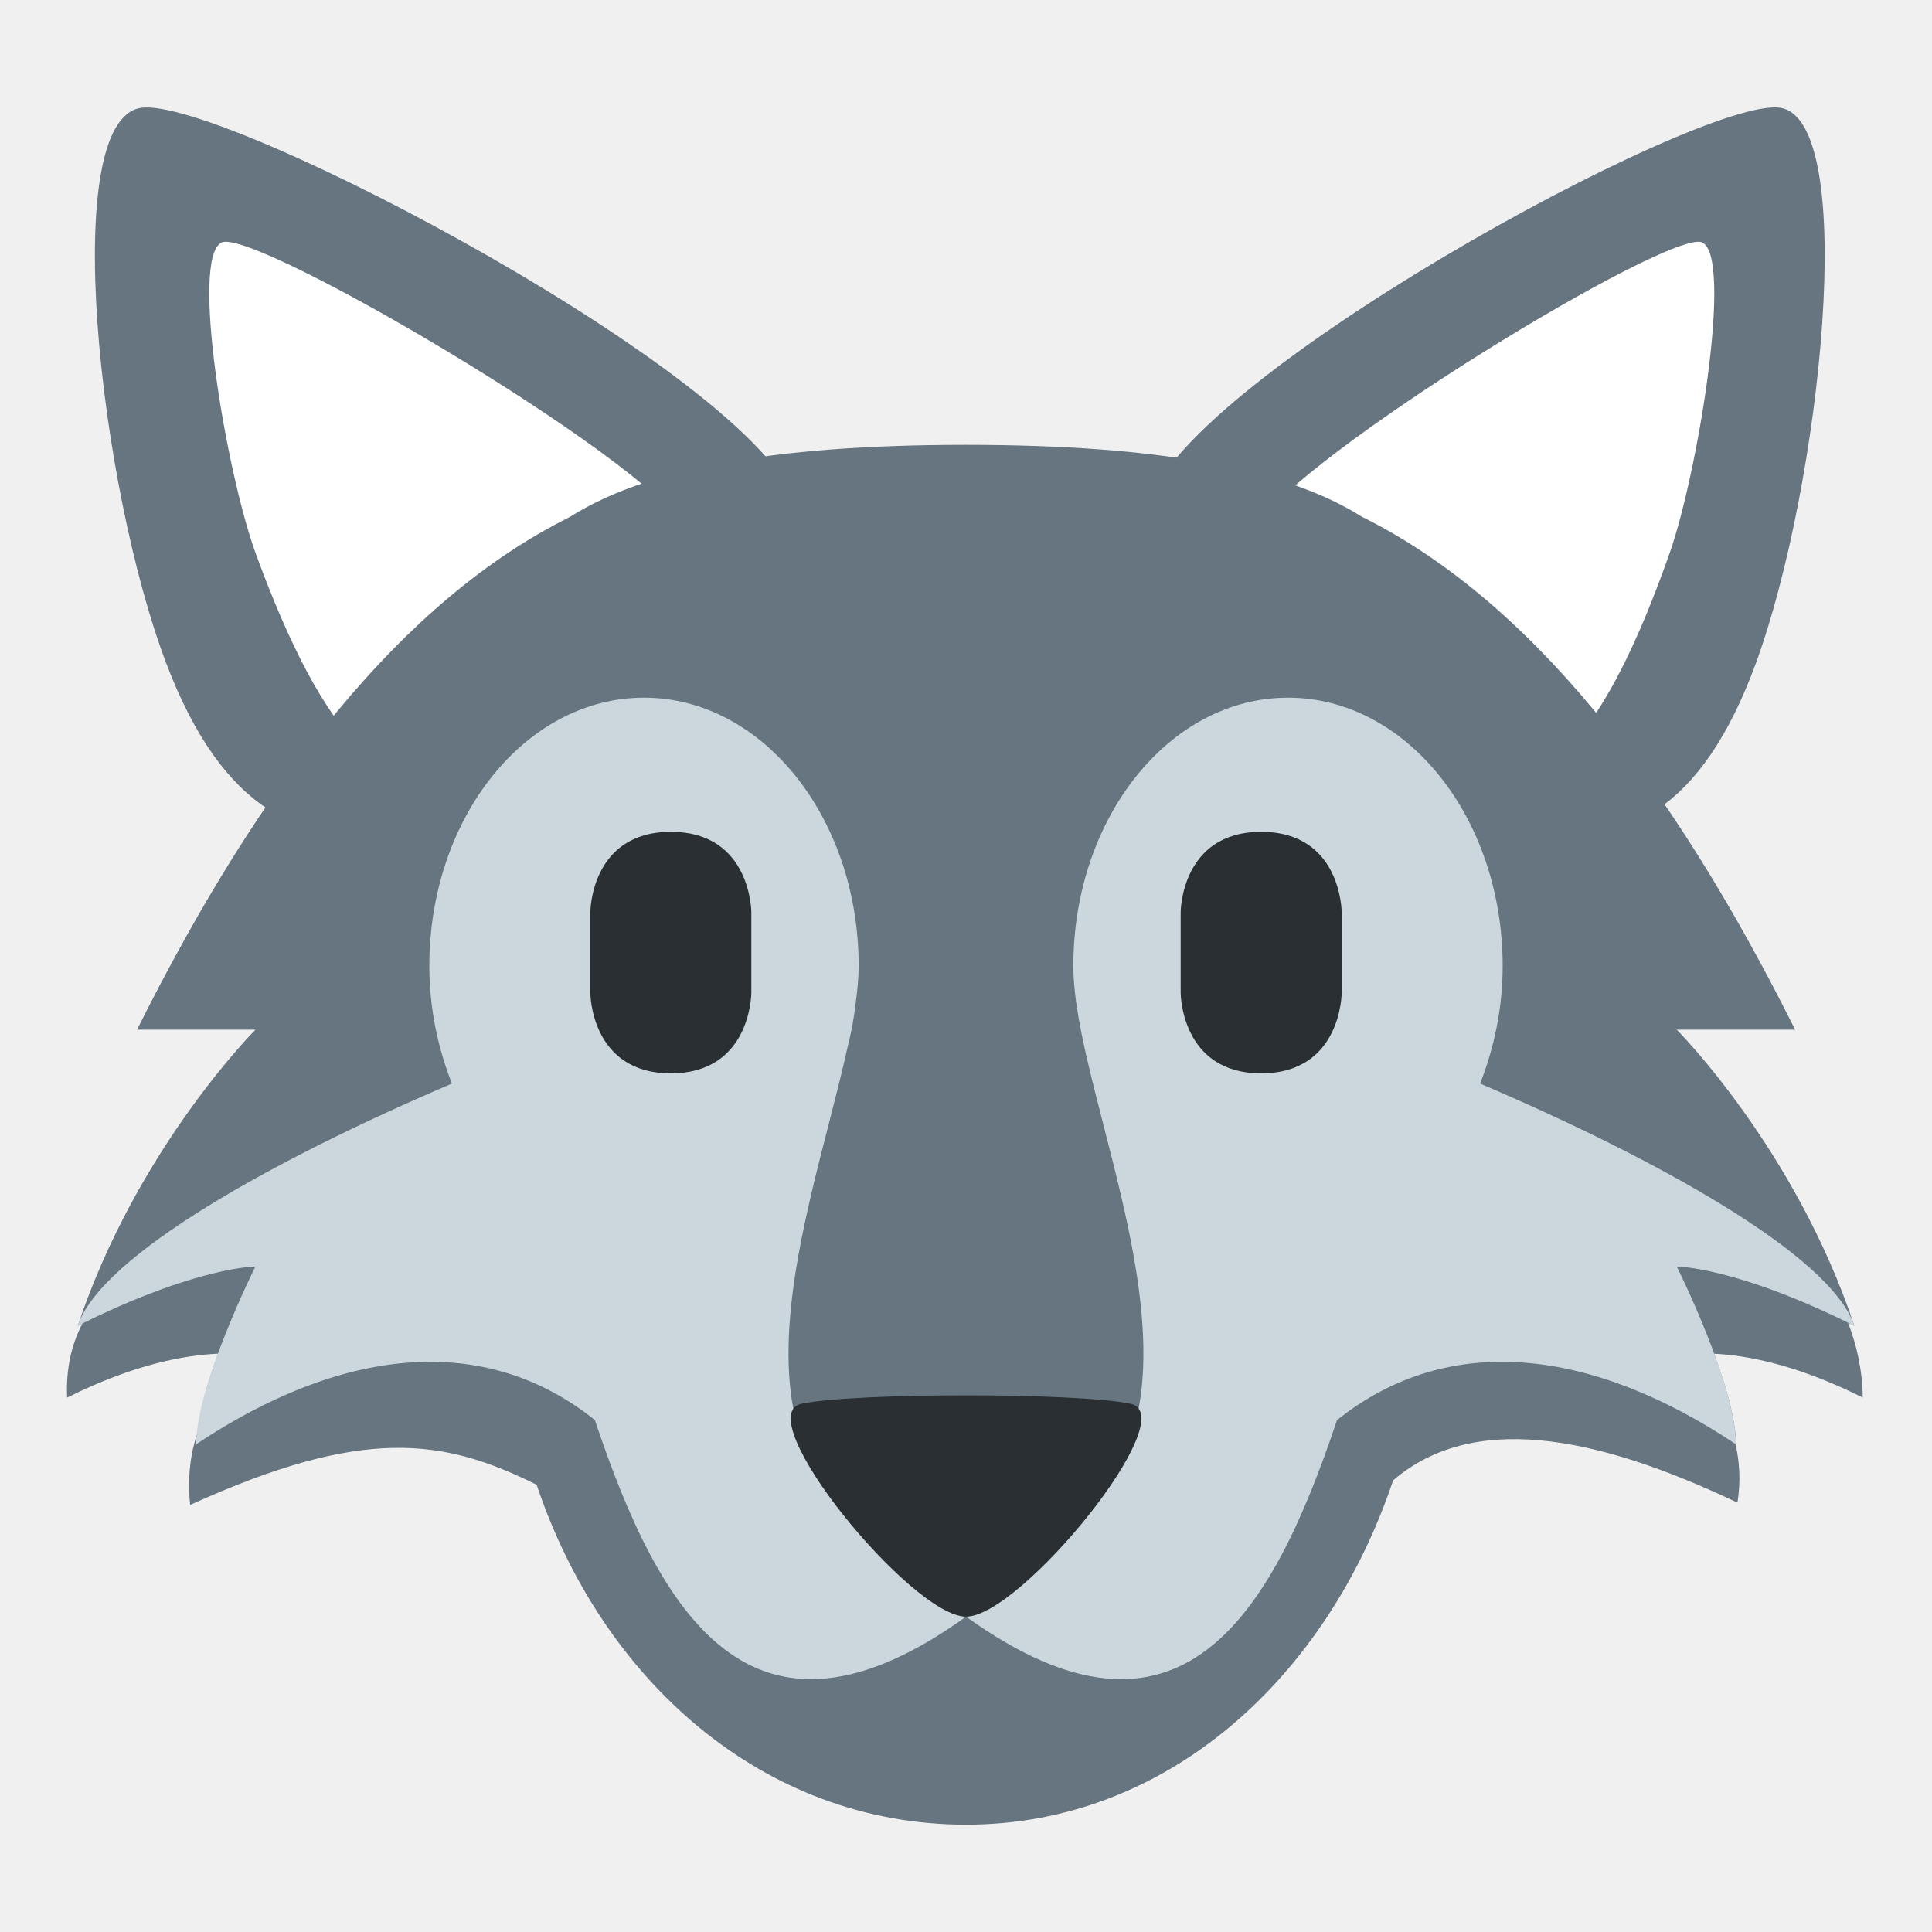
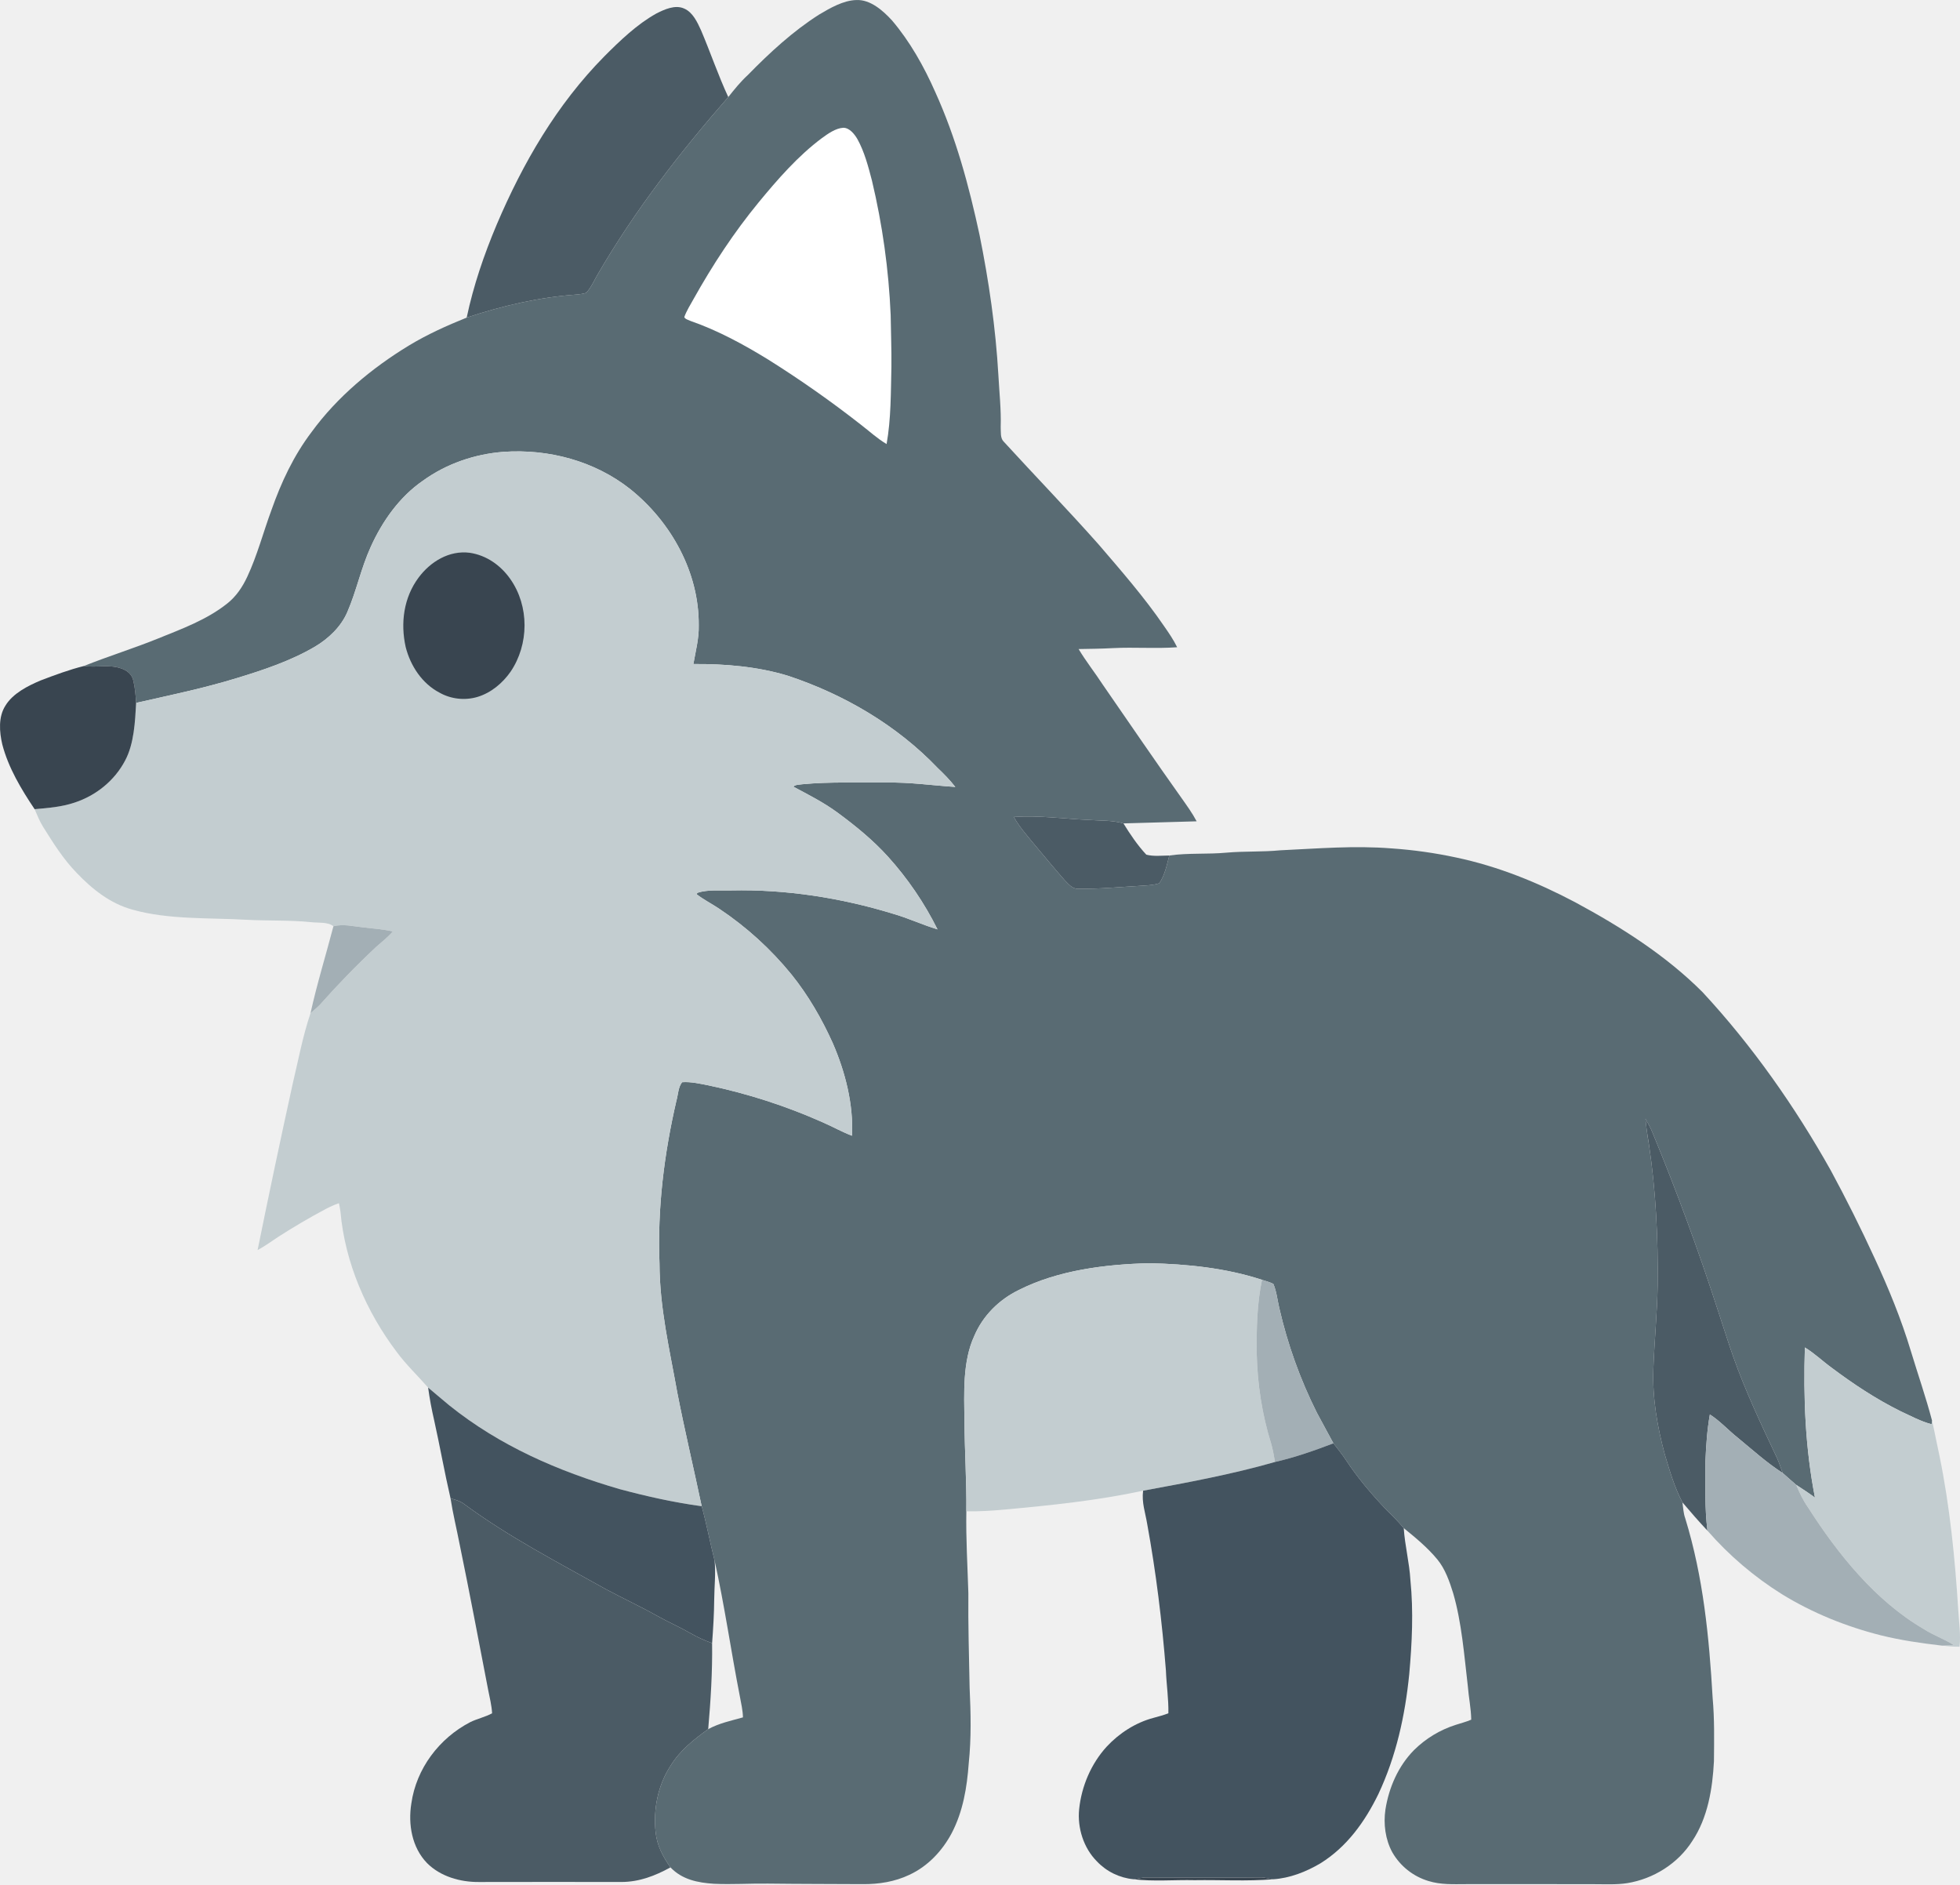
- <svg xmlns="http://www.w3.org/2000/svg" viewBox="0 0 36 36">
-   <path fill="#66757F" d="M14.858 9.497c.475 2.326-.182 4.236-2.921 4.638-2.741.403-6.7 3.898-8.848-1.798C1.844 9.038 1.092 2.234 2.628 2.009c1.537-.226 11.756 5.162 12.23 7.488z" />
-   <path data-player="true" fill="#ffffff" d="M12.784 9.851c.865 1.392-2.205 3.833-3.844 4.568-1.639.736-2.915-.66-4.173-4.1-.55-1.503-1.234-5.532-.634-5.802.599-.268 7.785 3.942 8.651 5.334z" />
-   <path fill="#66757F" d="M21.372 9.497c-.458 2.326.176 4.236 2.818 4.638 2.644.403 6.464 3.898 8.536-1.798 1.201-3.3 1.927-10.103.445-10.329-1.483-.225-11.342 5.163-11.799 7.489z" />
-   <path data-player="true" fill="#ffffff" d="M23.373 9.851c-.835 1.392 2.127 3.833 3.708 4.568 1.581.736 2.812-.66 4.026-4.1.531-1.503 1.19-5.532.611-5.802-.577-.268-7.509 3.942-8.345 5.334z" />
-   <path fill="#66757F" d="M32.347 26.912c0-.454-.188-1.091-.407-1.687.585.028 1.519.191 2.77.817-.008-.536-.118-.984-.273-1.393.041.02.075.034.116.055-1.104-3.31-3.309-5.517-3.309-5.517h2.206c-2.331-4.663-4.965-8.015-8.075-9.559-1.39-.873-3.688-1.338-7.373-1.339h-.003c-3.696 0-5.996.468-7.385 1.346-3.104 1.547-5.734 4.896-8.061 9.552H4.76s-2.207 2.206-3.311 5.517l.084-.039c-.201.392-.307.847-.282 1.377 1.263-.632 2.217-.792 2.813-.818-.189.513-.343 1.044-.386 1.475-.123.371-.191.812-.135 1.343 3.207-1.458 4.707-1.25 6.457-.375C11.213 31.29 14.206 34 18.001 34c3.793 0 6.746-2.794 7.958-6.416 1.458-1.25 3.708-.875 6.416.416.066-.413.036-.773-.036-1.093l.008.005z" />
-   <path fill="#CCD6DD" d="M34.553 24.704c-.437-1.313-3.665-3.101-6.973-4.513.26-.664.42-1.401.42-2.191 0-2.761-1.791-5-4-5s-4 2.239-4 5c0 3 4 10-2.001 11.118-5.125-.955-2.954-6.201-2.212-9.58.072-.276.125-.559.158-.853.034-.245.055-.476.055-.685 0-2.761-1.791-5-4-5s-4 2.239-4 5c0 .79.16 1.527.421 2.191-3.308 1.412-6.535 3.2-6.973 4.513C3.655 23.6 4.759 23.6 4.759 23.6s-1.104 2.208-1.104 3.312c2.67-1.78 5.339-2.122 7.429-.452C12.297 30.083 14 33 18.001 30.124c3.999 2.876 5.7-.04 6.912-3.662 2.092-1.673 4.763-1.33 7.434.45 0-1.104-1.103-3.312-1.103-3.312s1.103.001 3.309 1.104z" />
-   <path fill="#292F33" d="M11 17s0-1.5 1.5-1.5S14 17 14 17v1.5s0 1.5-1.5 1.5-1.5-1.5-1.5-1.5V17zm11 0s0-1.5 1.5-1.5S25 17 25 17v1.5s0 1.5-1.5 1.5-1.5-1.5-1.5-1.5V17zm-7.061 9.156c-1.021.208 2.041 3.968 3.062 3.968 1.02 0 4.082-3.76 3.062-3.968s-5.103-.208-6.124 0z" />
+ <svg xmlns="http://www.w3.org/2000/svg" viewBox="0 0 100 96.124">
+   <path fill="#596b73" d="M43.689.002c-.663.016-1.345.413-1.903.745-1.331.846-2.531 1.954-3.629 3.078-.373.343-.686.731-1 1.127-2.474 2.831-4.761 5.774-6.655 9.032-.186.316-.343.692-.598.958a2.32 2.32 0 0 1-.461.082c-1.914.133-3.815.573-5.632 1.177-1.021.414-2.019.861-2.962 1.434-1.877 1.142-3.648 2.617-4.948 4.399-.919 1.212-1.551 2.564-2.054 3.993-.413 1.118-.726 2.32-1.23 3.392-.247.531-.572 1.015-1.037 1.379-1.045.825-2.288 1.276-3.507 1.771-1.25.508-2.542.905-3.794 1.407.661.092 1.297-.094 1.908.124.288.097.534.29.608.598.095.376.125.772.15 1.159 1.698-.386 3.443-.744 5.129-1.263 1.357-.411 2.778-.887 4.001-1.609.69-.412 1.326-1.014 1.646-1.762.47-1.084.695-2.228 1.191-3.317.589-1.312 1.47-2.56 2.666-3.384 1.201-.867 2.635-1.358 4.11-1.472 2.305-.158 4.646.463 6.47 1.903 2.082 1.673 3.513 4.241 3.492 6.947.015.68-.159 1.313-.273 1.975 1.61-.014 3.304.129 4.849.606 2.849.949 5.533 2.519 7.616 4.698.318.306.629.615.898.965-1.187-.078-2.32-.246-3.513-.223-1.429.013-2.875-.049-4.299.086-.135.027-.356.011-.449.126.768.407 1.535.797 2.24 1.312.917.673 1.82 1.409 2.585 2.254a16.493 16.493 0 0 1 2.528 3.711c-.765-.23-1.49-.572-2.26-.794-2.665-.816-5.472-1.255-8.262-1.193-.557.016-1.196-.055-1.73.123l-.037.072c.36.281.779.489 1.157.744a16.72 16.72 0 0 1 3.685 3.353c.853 1.059 1.548 2.264 2.105 3.502.634 1.46 1.061 3.122.979 4.721-.511-.194-.992-.468-1.493-.685a28.945 28.945 0 0 0-5.817-1.882c-.434-.086-.907-.196-1.351-.164-.202.215-.214.66-.297.943-.629 2.722-.974 5.497-.863 8.296.007 2.283.511 4.373.909 6.602.379 1.937.836 3.858 1.244 5.79.25.914.424 1.846.657 2.765.508 2.289.84 4.641 1.292 6.945.064.349.149.707.156 1.061-.608.172-1.211.294-1.773.6-.735.531-1.423 1.068-1.909 1.85-.653.988-.902 2.241-.774 3.41.069.675.372 1.247.757 1.792.6.626 1.389.782 2.22.837.916.041 1.836-.02 2.753-.009 1.613.02 3.225.017 4.838.027.823.006 1.635-.121 2.382-.477.942-.437 1.677-1.221 2.159-2.13.576-1.107.777-2.325.866-3.555.135-1.29.105-2.569.045-3.862-.031-1.608-.079-3.214-.064-4.823-.042-1.392-.128-2.779-.103-4.174.017-1.543-.089-3.08-.095-4.622-.021-1.394-.1-3.025.498-4.317.437-1.036 1.266-1.858 2.271-2.347 2.012-1.017 4.438-1.315 6.665-1.368 1.918.04 3.918.246 5.746.847.198.061.391.115.578.207.166.383.206.826.303 1.231a23.685 23.685 0 0 0 1.917 5.339c.277.523.566 1.041.845 1.563.208.275.43.534.618.824.614.935 1.348 1.799 2.12 2.606.303.286.581.579.851.896.608.494 1.213.99 1.715 1.599.397.479.624 1.131.806 1.72.438 1.501.563 3.177.747 4.732.044.574.166 1.147.175 1.721-.254.112-.532.179-.796.266a5.32 5.32 0 0 0-2.121 1.283c-.807.819-1.284 1.911-1.461 3.038-.108.731-.005 1.529.352 2.181a3.183 3.183 0 0 0 1.839 1.461c.642.199 1.268.162 1.93.161 2.162-.008 4.324.004 6.487.002.563-.001 1.163.034 1.719-.051 1.347-.216 2.601-1 3.334-2.159.787-1.179 1.029-2.67 1.1-4.06.01-1.08.031-2.152-.066-3.228-.18-3.119-.476-6.163-1.398-9.164-.097-.266-.103-.539-.143-.814-.408-.774-.647-1.6-.897-2.433-.387-1.432-.641-2.886-.587-4.375.051-1.43.198-2.857.219-4.289.028-2.381-.091-4.776-.44-7.132a16.402 16.402 0 0 1-.181-1.343c.133.243.266.473.367.729a122.457 122.457 0 0 1 3.337 9.077c.258.771.496 1.547.766 2.313.626 1.775 1.451 3.518 2.256 5.221.105.24.182.486.274.733.23.2.454.405.687.603.325.211.648.422.96.652-.495-2.532-.596-5.086-.515-7.659.497.302.896.693 1.365 1.033 1.099.827 2.272 1.601 3.504 2.213.516.239 1.047.528 1.598.671l.021-.187c-.314-1.194-.724-2.368-1.081-3.549-.489-1.624-1.139-3.208-1.853-4.746a76.018 76.018 0 0 0-2.234-4.471c-1.823-3.248-3.999-6.35-6.533-9.083-1.876-1.883-4.179-3.339-6.509-4.595-1.926-1.017-3.939-1.832-6.075-2.282a23.272 23.272 0 0 0-3.273-.462c-1.937-.154-3.771.006-5.699.096-.909.089-1.821.039-2.731.119-.977.093-1.951.006-2.926.146-.123.467-.232 1.018-.513 1.418-.265.086-.565.103-.842.121-1.094.062-2.199.172-3.295.159-.296.014-.497-.244-.687-.435-.551-.623-1.076-1.271-1.613-1.905-.353-.432-.71-.83-.98-1.323 1.269-.092 2.564.096 3.834.151.595.044 1.173.009 1.755.176 1.245-.039 2.492-.066 3.735-.106-.223-.425-.499-.799-.774-1.192-1.36-1.908-2.677-3.847-4.011-5.774-.4-.615-.861-1.193-1.237-1.822.586-.011 1.171-.015 1.757-.048 1.089-.055 2.185.035 3.271-.044-.191-.39-.43-.736-.677-1.091-.991-1.45-2.183-2.816-3.327-4.15-1.588-1.789-3.239-3.493-4.854-5.258-.174-.176-.131-.505-.145-.735.028-.886-.071-1.761-.118-2.645-.138-2.41-.485-4.798-.963-7.162-.544-2.518-1.198-4.947-2.266-7.3-.567-1.282-1.284-2.561-2.196-3.632-.455-.497-1.106-1.079-1.824-1.043Z" />
+   <path fill="#4b5b65" d="M33.484.691c-.99.551-1.856 1.388-2.652 2.185-2.423 2.456-4.149 5.429-5.492 8.586-.644 1.528-1.187 3.115-1.529 4.739 1.817-.604 3.718-1.044 5.632-1.177a2.32 2.32 0 0 0 .461-.082c.255-.266.412-.642.598-.958 1.894-3.258 4.181-6.201 6.655-9.032-.516-1.113-.908-2.274-1.387-3.4-.188-.412-.422-.928-.866-1.116-.459-.209-1.006.045-1.42.255Z" />
+   <path data-player="true" fill="#ffffff" d="M43.028 6.518c-.394.021-.788.305-1.098.53-1.215.907-2.259 2.103-3.219 3.27-1.265 1.537-2.349 3.193-3.321 4.928-.167.301-.361.605-.478.93.045.112.228.148.328.2 1.386.482 2.717 1.205 3.964 1.973a55.5 55.5 0 0 1 4.714 3.312c.445.342.83.703 1.316.992.23-1.28.215-2.653.246-3.95.011-.879-.028-1.759-.038-2.637a36.288 36.288 0 0 0-.954-6.85c-.186-.713-.382-1.47-.742-2.119-.145-.25-.4-.577-.718-.579Z" />
+   <path fill="#c3cdd0" d="M25.688 23.05c-1.475.114-2.909.605-4.11 1.472-1.196.824-2.077 2.072-2.666 3.384-.496 1.089-.721 2.233-1.191 3.317-.32.748-.956 1.35-1.646 1.762-1.223.722-2.644 1.198-4.001 1.609-1.686.519-3.431.877-5.129 1.263-.053.953-.103 2.083-.561 2.939-.537 1.026-1.486 1.789-2.582 2.148-.671.224-1.337.273-2.036.335.134.302.249.604.424.886.522.834 1.028 1.647 1.716 2.357.793.834 1.718 1.571 2.847 1.88 1.839.524 3.948.409 5.817.519 1.101.058 2.199.01 3.299.121.359.046.849-.024 1.143.208.516-.123.981.001 1.492.056.519.062 1.025.095 1.538.21-.256.301-.56.529-.852.79a44.484 44.484 0 0 0-2.873 2.954c-.149.15-.313.284-.474.426-.395 1.164-.621 2.387-.905 3.581a524.168 524.168 0 0 0-1.796 8.505c.366-.202.705-.439 1.05-.673a34.25 34.25 0 0 1 2.428-1.425c.217-.113.44-.215.673-.294.033.144.058.291.078.438.227 2.578 1.318 5.102 2.875 7.156.483.653 1.064 1.201 1.597 1.811.354.307.72.599 1.076.904 2.573 2.065 5.551 3.36 8.699 4.277 1.373.368 2.773.68 4.183.872-.408-1.932-.865-3.853-1.244-5.79-.398-2.229-.902-4.319-.909-6.602-.111-2.799.234-5.574.863-8.296.083-.283.095-.728.297-.943.444-.032.917.078 1.351.164a28.945 28.945 0 0 1 5.817 1.882c.501.217.982.491 1.493.685.082-1.599-.345-3.261-.979-4.721-.557-1.238-1.252-2.443-2.105-3.502a16.72 16.72 0 0 0-3.685-3.353c-.378-.255-.797-.463-1.157-.744l.037-.072c.534-.178 1.173-.107 1.73-.123 2.79-.062 5.597.377 8.262 1.193.77.222 1.495.564 2.26.794a16.493 16.493 0 0 0-2.528-3.711c-.765-.845-1.668-1.581-2.585-2.254-.705-.515-1.472-.905-2.24-1.312.093-.115.314-.099.449-.126 1.424-.135 2.87-.073 4.299-.086 1.193-.023 2.326.145 3.513.223a8.809 8.809 0 0 0-.898-.965c-2.083-2.179-4.767-3.749-7.616-4.698-1.545-.477-3.239-.62-4.849-.606.114-.662.288-1.295.273-1.975.021-2.706-1.41-5.274-3.492-6.947-1.824-1.44-4.165-2.061-6.47-1.903Z" />
+   <path fill="#394550" d="M23.966 28.199c-1.046-.134-2.005.451-2.612 1.269-.757 1.017-.928 2.316-.657 3.535.244.965.838 1.869 1.736 2.336.582.327 1.29.403 1.929.213.688-.207 1.277-.699 1.685-1.282.948-1.394.964-3.347-.011-4.732-.492-.7-1.214-1.212-2.07-1.339Z" />
+   <path fill="#394550" d="M4.28 33.976c-.751.187-1.481.46-2.203.734-.65.274-1.419.66-1.797 1.282-.373.576-.313 1.346-.163 1.984.308 1.186.971 2.294 1.65 3.303.699-.062 1.365-.111 2.036-.335 1.096-.359 2.045-1.122 2.582-2.148.458-.856.508-1.986.561-2.939-.025-.387-.055-.783-.15-1.159-.074-.308-.32-.501-.608-.598-.611-.218-1.247-.032-1.908-.124Z" />
+   <path fill="#4b5b65" d="M51.729 41.677c.27.493.627.891.98 1.323.537.634 1.062 1.282 1.613 1.905.19.191.391.449.687.435 1.096.013 2.201-.097 3.295-.159.277-.018.577-.035.842-.121.281-.4.39-.951.513-1.418-.381.004-.805.056-1.175-.043-.445-.478-.824-1.04-1.166-1.595-.582-.167-1.16-.132-1.755-.176-1.27-.055-2.565-.243-3.834-.151Z" />
+   <path fill="#a3afb5" d="M17.012 47.25c-.386 1.479-.842 2.943-1.169 4.436.161-.142.325-.276.474-.426a44.484 44.484 0 0 1 2.873-2.954c.292-.261.596-.489.852-.79-.513-.115-1.019-.148-1.538-.21-.511-.055-.976-.179-1.492-.056Z" />
+   <path fill="#4b5b65" d="M83.953 57.07c.036.452.108.896.181 1.343.349 2.356.468 4.751.44 7.132-.021 1.432-.168 2.859-.219 4.289-.054 1.489.2 2.943.587 4.375.25.833.489 1.659.897 2.433.414.49.835.972 1.275 1.441-.144-1.18-.099-2.335-.103-3.521.034-.802.086-1.614.227-2.405.52.332.939.802 1.427 1.19.747.613 1.477 1.277 2.288 1.796-.092-.247-.169-.493-.274-.733-.805-1.703-1.63-3.446-2.256-5.221-.27-.766-.508-1.542-.766-2.313a122.457 122.457 0 0 0-3.337-9.077c-.101-.256-.234-.486-.367-.729Z" />
+   <path fill="#c3cdd0" d="M58.642 64.441c-2.227.053-4.653.351-6.665 1.368-1.005.489-1.834 1.311-2.271 2.347-.598 1.292-.519 2.923-.498 4.317.006 1.542.112 3.079.095 4.622.659.014 1.315-.026 1.971-.089 2.355-.215 4.733-.462 7.047-.96 2.26-.417 4.518-.832 6.73-1.466-.056-.319-.108-.634-.199-.946a16.628 16.628 0 0 1-.733-4.57c-.014-1.246.01-2.553.269-3.776-1.828-.601-3.828-.807-5.746-.847Z" />
+   <path fill="#a3afb5" d="M64.388 65.288c-.259 1.223-.283 2.53-.269 3.776.034 1.545.273 3.094.733 4.57.091.312.143.627.199.946 1.015-.232 2.008-.581 2.98-.952-.279-.522-.568-1.04-.845-1.563a23.685 23.685 0 0 1-1.917-5.339c-.097-.405-.137-.848-.303-1.231-.187-.092-.38-.146-.578-.207Z" />
+   <path data-player="true" fill="#c3cdd0" d="M92.086 68.739c-.081 2.573.02 5.127.515 7.659-.312-.23-.635-.441-.96-.652.174.407.355.798.612 1.16 1.518 2.373 3.434 4.761 5.899 6.197.491.319 1.044.503 1.535.821-.201.011-.401.021-.602.025.298.033.591.06.891.056.07-.604-.029-1.247-.064-1.858-.164-2.622-.429-5.295-.957-7.871-.133-.6-.244-1.206-.381-1.807l-.021.187c-.551-.143-1.082-.432-1.598-.671-1.232-.612-2.405-1.386-3.504-2.213-.469-.34-.868-.731-1.365-1.033Z" />
+   <path fill="#43535f" d="M21.843 70.785c.077.566.18 1.117.309 1.673.294 1.322.529 2.659.835 3.979.253.07.496.137.708.301 2.268 1.67 4.764 2.959 7.213 4.33.863.464 1.751.874 2.607 1.354.57.321 1.171.58 1.738.908a6.65 6.65 0 0 0 1.079.493c.055-.742.101-1.48.107-2.224.005-.663.087-1.343.019-1.996-.233-.919-.407-1.851-.657-2.765-1.41-.192-2.81-.504-4.183-.872-3.148-.917-6.126-2.212-8.699-4.277-.356-.305-.722-.597-1.076-.904Z" />
+   <path data-player="true" fill="#a3afb5" d="M87.238 72.157c-.141.791-.193 1.603-.227 2.405.004 1.186-.041 2.341.103 3.521a16.98 16.98 0 0 0 3.799 3.241c1.556.958 3.28 1.653 5.049 2.099 1.022.255 2.077.404 3.122.526.201-.004.401-.014.602-.025-.491-.318-1.044-.502-1.535-.821-2.465-1.436-4.381-3.824-5.899-6.197-.257-.362-.438-.753-.612-1.16-.233-.198-.457-.403-.687-.603-.811-.519-1.541-1.183-2.288-1.796-.488-.388-.907-.858-1.427-1.19Z" />
+   <path fill="#43535f" d="M68.031 73.628c-.972.371-1.965.72-2.98.952-2.212.634-4.47 1.049-6.73 1.466-.077.61.114 1.114.211 1.705.451 2.47.757 4.97.954 7.473.027.724.141 1.452.125 2.175-.243.1-.512.164-.767.237-.907.241-1.74.778-2.378 1.464-.797.87-1.288 2.026-1.408 3.196-.095.949.224 1.97.901 2.653a2.953 2.953 0 0 0 1.875.917c.196-.023.387-.076.583-.091 1.982.011 3.966.017 5.948-.003.203.011.384.066.586.096.85-.052 1.69-.382 2.417-.813 1.35-.838 2.271-2.125 2.957-3.533.909-1.934 1.362-3.998 1.575-6.115.142-1.599.221-3.194.06-4.795-.051-.897-.283-1.763-.34-2.658a11.25 11.25 0 0 0-.851-.896c-.772-.807-1.506-1.671-2.12-2.606-.188-.29-.41-.549-.618-.824Z" />
+   <path fill="#4b5b65" d="M22.987 76.437c.119.778.309 1.54.458 2.313.512 2.478.979 4.965 1.46 7.45.078.395.18.798.202 1.201-.348.19-.755.274-1.115.451-1.584.822-2.753 2.368-3.005 4.148-.171 1.064.027 2.24.796 3.037.684.692 1.708.981 2.661.97 2.419-.007 4.843-.003 7.262-.001.905-.001 1.722-.314 2.501-.745-.385-.545-.688-1.117-.757-1.792-.128-1.169.121-2.422.774-3.41.486-.782 1.174-1.319 1.909-1.85.127-1.459.218-2.921.199-4.386a6.65 6.65 0 0 1-1.079-.493c-.567-.328-1.168-.587-1.738-.908-.856-.48-1.744-.89-2.607-1.354-2.449-1.371-4.945-2.66-7.213-4.33-.212-.164-.455-.231-.708-.301Z" />
+   <path fill="#394550" d="M64.365 95.772c-1.982.02-3.966.014-5.948.003-.196.015-.387.068-.583.091 1.027.123 2.08.024 3.117.048 1.332-.021 2.673.062 4-.046-.202-.03-.383-.085-.586-.096Z" />
</svg>
